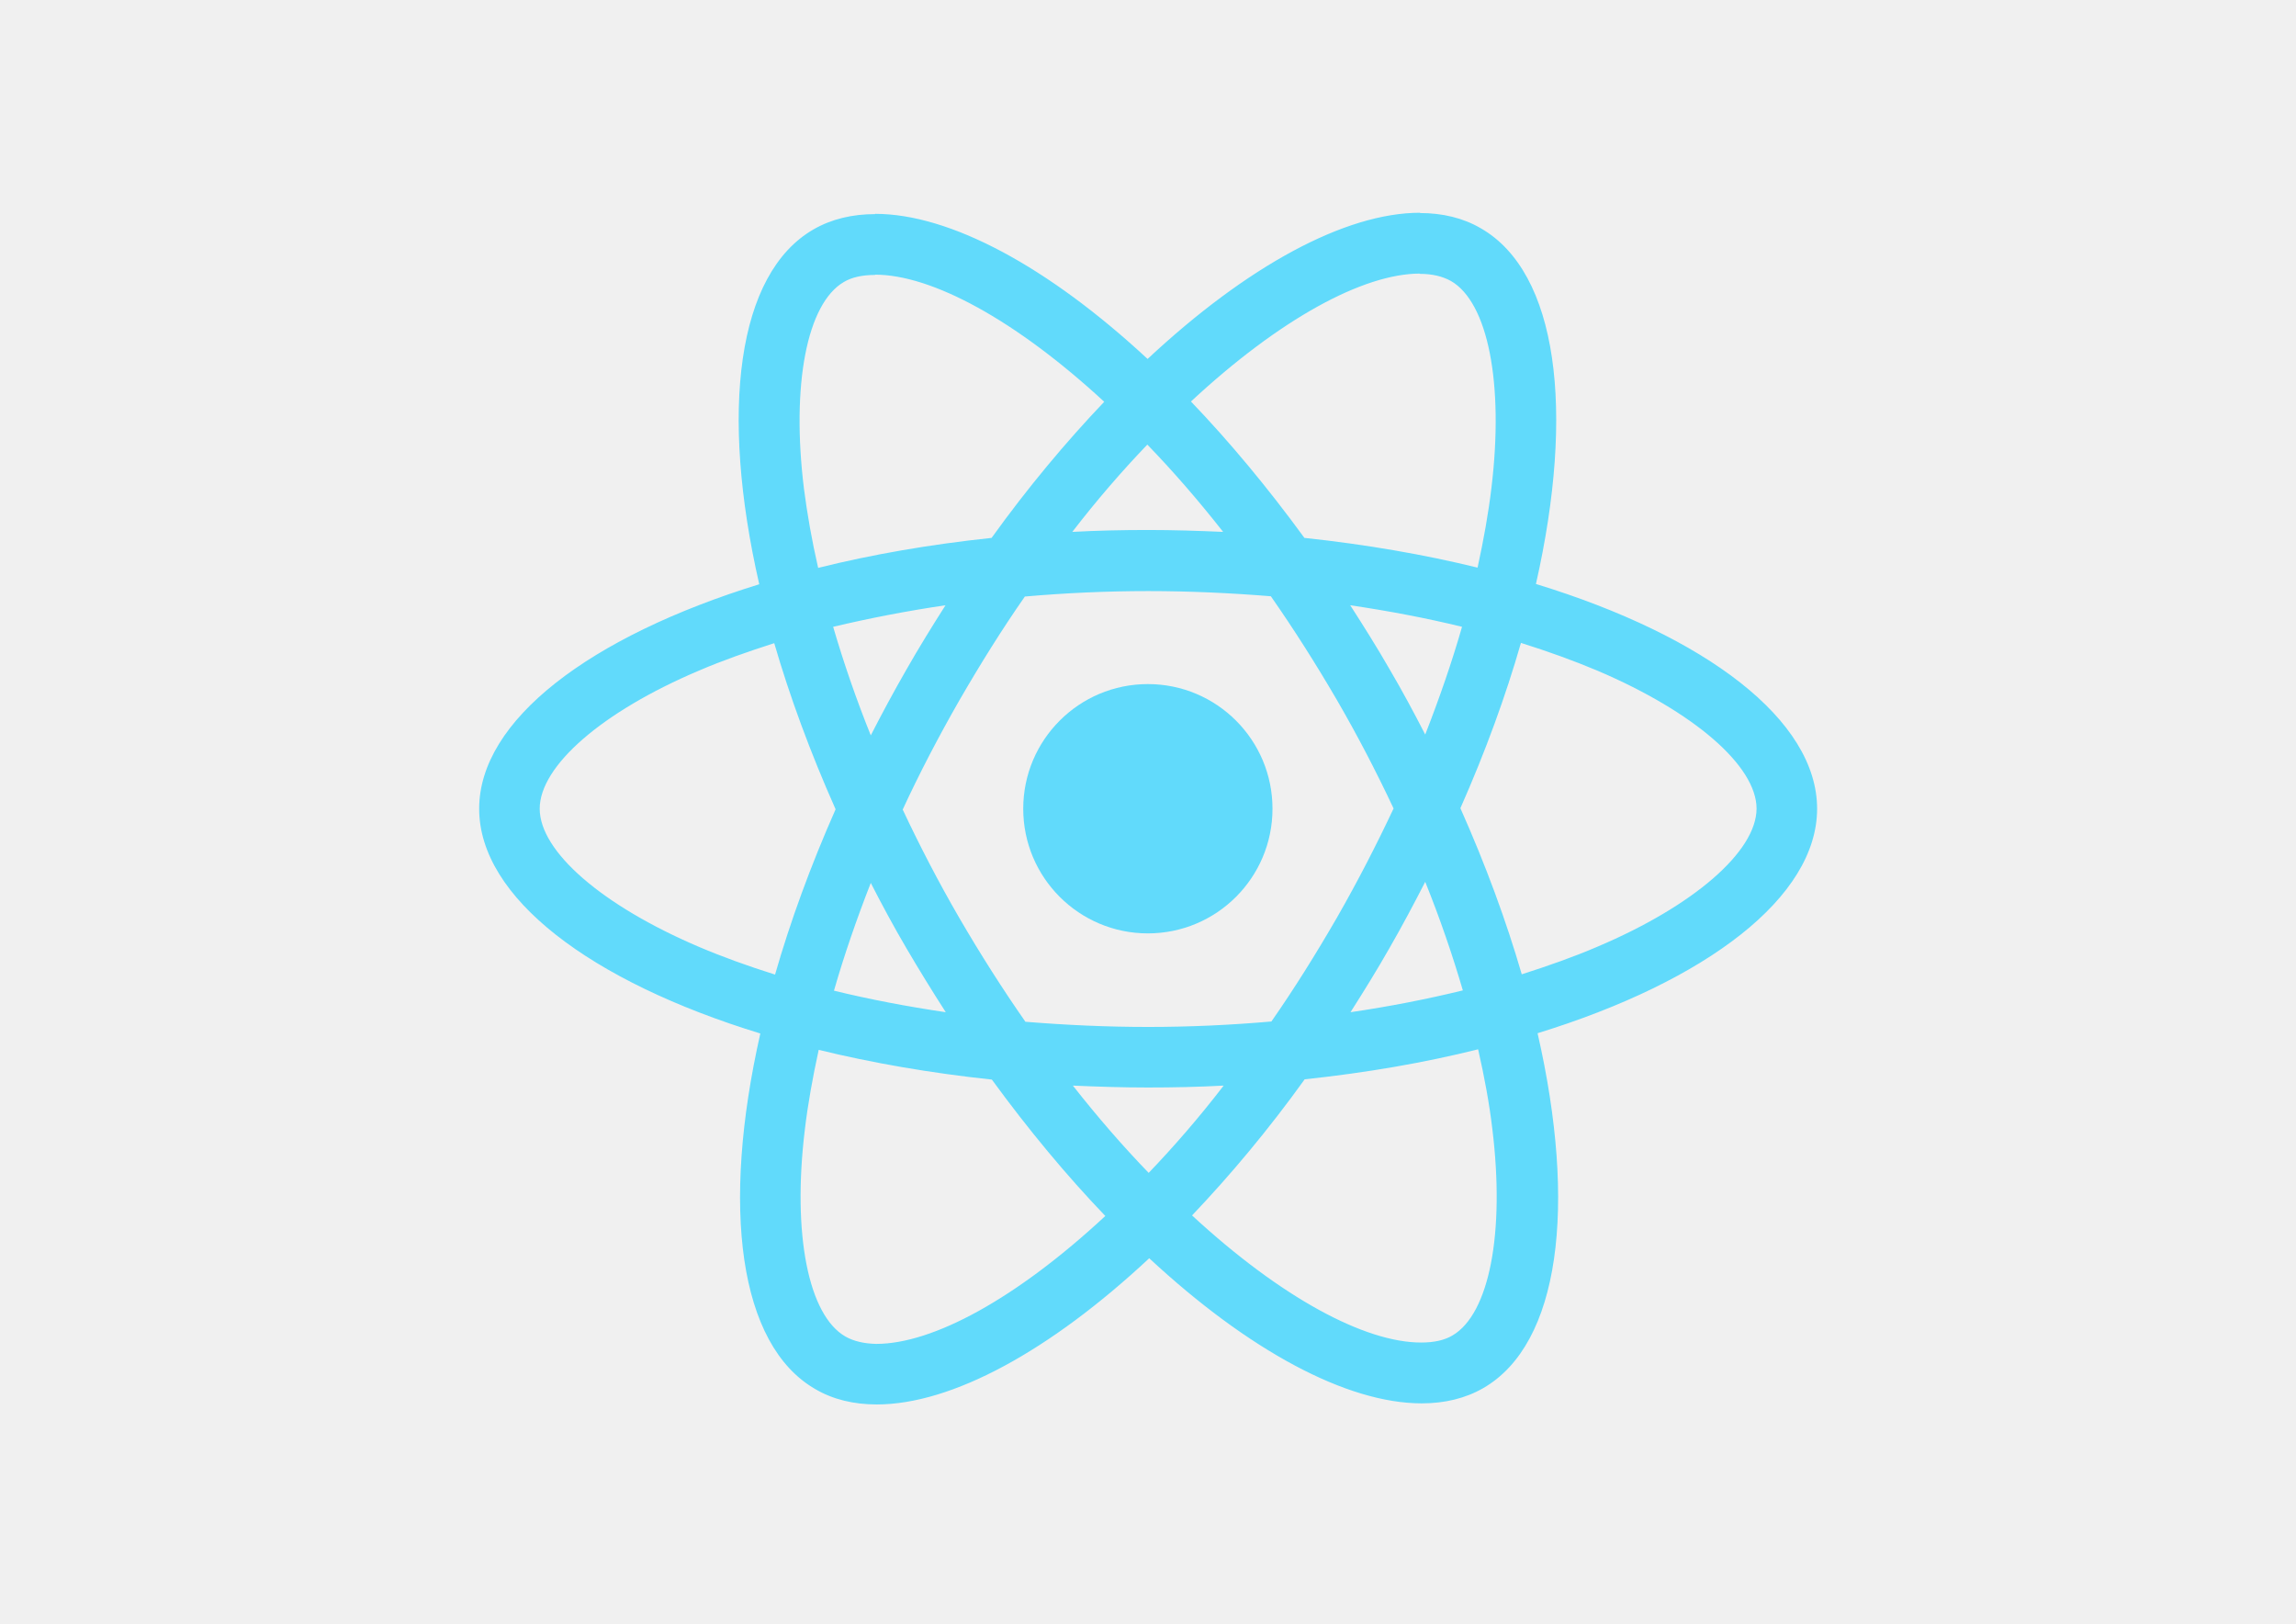
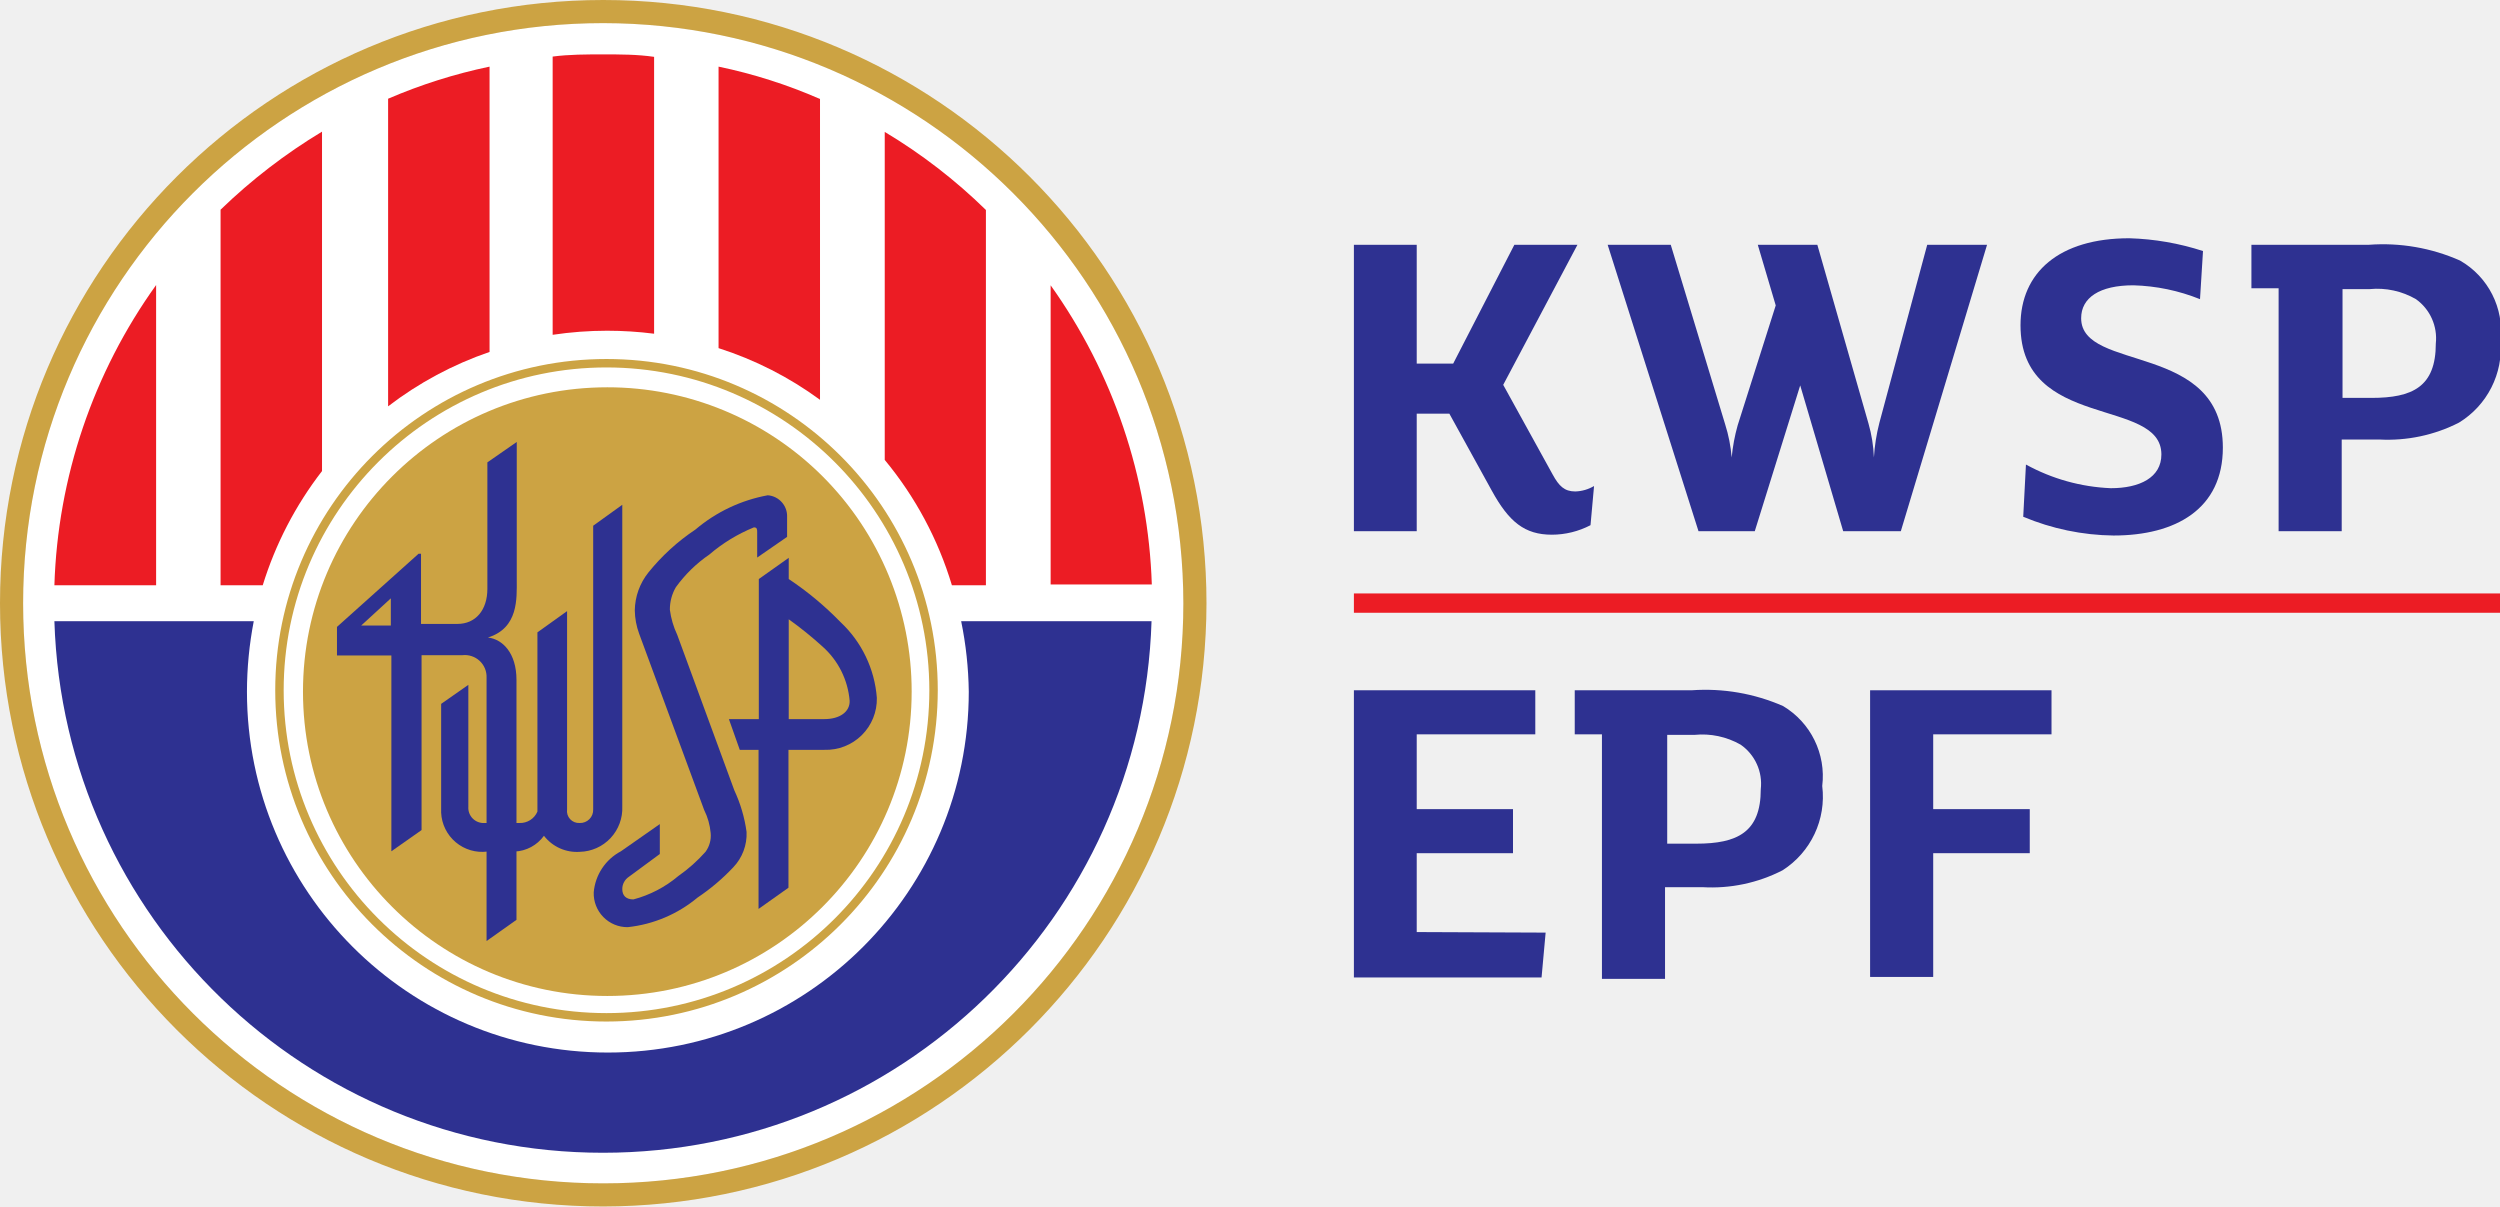
- <svg xmlns="http://www.w3.org/2000/svg" viewBox="0 0 841.9 595.3">
-   <g fill="#61DAFB">
-     <path d="M666.3 296.5c0-32.5-40.7-63.3-103.1-82.4 14.4-63.6 8-114.2-20.2-130.4-6.5-3.8-14.1-5.6-22.4-5.6v22.3c4.6 0 8.3.9 11.4 2.6 13.6 7.8 19.5 37.5 14.9 75.7-1.1 9.4-2.9 19.3-5.1 29.4-19.6-4.8-41-8.5-63.5-10.9-13.5-18.5-27.5-35.3-41.6-50 32.6-30.3 63.2-46.9 84-46.9V78c-27.5 0-63.5 19.6-99.9 53.6-36.4-33.8-72.4-53.2-99.9-53.2v22.3c20.7 0 51.4 16.5 84 46.6-14 14.7-28 31.4-41.3 49.9-22.6 2.4-44 6.1-63.6 11-2.3-10-4-19.7-5.2-29-4.7-38.2 1.1-67.9 14.6-75.8 3-1.8 6.9-2.6 11.5-2.6V78.5c-8.4 0-16 1.8-22.6 5.6-28.1 16.2-34.4 66.7-19.9 130.1-62.2 19.2-102.7 49.9-102.7 82.3 0 32.5 40.7 63.3 103.1 82.4-14.4 63.6-8 114.2 20.2 130.4 6.5 3.8 14.1 5.6 22.5 5.6 27.5 0 63.5-19.6 99.9-53.6 36.4 33.8 72.4 53.2 99.9 53.2 8.4 0 16-1.8 22.6-5.6 28.1-16.2 34.4-66.7 19.9-130.1 62-19.1 102.5-49.9 102.5-82.3zm-130.2-66.7c-3.7 12.9-8.3 26.2-13.5 39.5-4.1-8-8.4-16-13.1-24-4.6-8-9.5-15.8-14.4-23.4 14.2 2.1 27.9 4.7 41 7.9zm-45.8 106.5c-7.8 13.5-15.8 26.3-24.1 38.2-14.9 1.3-30 2-45.2 2-15.1 0-30.2-.7-45-1.9-8.3-11.9-16.4-24.6-24.2-38-7.6-13.1-14.5-26.4-20.8-39.8 6.2-13.4 13.2-26.8 20.7-39.9 7.8-13.5 15.8-26.3 24.1-38.2 14.9-1.3 30-2 45.2-2 15.1 0 30.2.7 45 1.9 8.3 11.9 16.4 24.6 24.2 38 7.6 13.1 14.5 26.4 20.8 39.8-6.3 13.4-13.2 26.8-20.7 39.9zm32.3-13c5.4 13.4 10 26.8 13.8 39.8-13.1 3.2-26.9 5.9-41.2 8 4.9-7.7 9.8-15.6 14.4-23.7 4.6-8 8.9-16.1 13-24.1zM421.2 430c-9.3-9.6-18.6-20.3-27.8-32 9 .4 18.2.7 27.5.7 9.4 0 18.7-.2 27.8-.7-9 11.7-18.3 22.4-27.5 32zm-74.4-58.9c-14.2-2.1-27.9-4.7-41-7.9 3.7-12.9 8.3-26.2 13.5-39.5 4.1 8 8.4 16 13.1 24 4.7 8 9.5 15.8 14.4 23.4zM420.7 163c9.3 9.6 18.6 20.3 27.8 32-9-.4-18.2-.7-27.5-.7-9.4 0-18.7.2-27.8.7 9-11.7 18.3-22.4 27.5-32zm-74 58.9c-4.9 7.7-9.8 15.6-14.4 23.7-4.6 8-8.9 16-13 24-5.4-13.4-10-26.8-13.8-39.8 13.1-3.1 26.9-5.8 41.2-7.9zm-90.5 125.2c-35.4-15.1-58.3-34.9-58.3-50.6 0-15.7 22.9-35.6 58.3-50.6 8.6-3.7 18-7 27.7-10.1 5.7 19.6 13.2 40 22.5 60.9-9.2 20.8-16.6 41.1-22.2 60.6-9.9-3.1-19.3-6.5-28-10.2zM310 490c-13.6-7.8-19.5-37.5-14.9-75.7 1.1-9.4 2.9-19.3 5.1-29.4 19.6 4.8 41 8.5 63.5 10.9 13.5 18.5 27.5 35.3 41.6 50-32.6 30.3-63.2 46.9-84 46.9-4.5-.1-8.3-1-11.3-2.7zm237.2-76.2c4.7 38.2-1.1 67.9-14.6 75.8-3 1.8-6.9 2.6-11.5 2.6-20.7 0-51.4-16.5-84-46.6 14-14.7 28-31.4 41.3-49.9 22.6-2.4 44-6.1 63.6-11 2.3 10.1 4.1 19.8 5.2 29.1zm38.5-66.7c-8.6 3.7-18 7-27.7 10.1-5.7-19.6-13.2-40-22.5-60.9 9.2-20.8 16.6-41.1 22.2-60.6 9.9 3.1 19.3 6.5 28.1 10.2 35.4 15.1 58.3 34.9 58.3 50.6-.1 15.7-23 35.6-58.4 50.6zM320.8 78.4z" />
-     <circle cx="420.9" cy="296.5" r="45.7" />
-     <path d="M520.5 78.1z" />
+ <svg xmlns="http://www.w3.org/2000/svg" id="Layer_1" data-name="Layer 1" viewBox="0 0 91.92 44.36">
+   <defs>
+     <style>.cls-1{fill:#fff;}.cls-2{fill:#cca343;}.cls-3{fill:#ec1c24;}.cls-4{fill:#2e3191;}</style>
+   </defs>
+   <g id="_Group_" data-name="&lt;Group&gt;">
+     <g id="_Group_2" data-name="&lt;Group&gt;">
+       <g id="_Group_3" data-name="&lt;Group&gt;">
+         <g id="_Group_4" data-name="&lt;Group&gt;">
+           <g id="_Group_5" data-name="&lt;Group&gt;">
+             <path id="_Compound_Path_" data-name="&lt;Compound Path&gt;" class="cls-1" d="M22.18.85A21.33,21.33,0,1,0,43.51,22.18,21.36,21.36,0,0,0,22.18.85Z" />
+           </g>
+         </g>
+         <g id="_Group_6" data-name="&lt;Group&gt;">
+           <g id="_Group_7" data-name="&lt;Group&gt;">
+             <path id="_Compound_Path_2" data-name="&lt;Compound Path&gt;" class="cls-2" d="M22.18,44.36A22.18,22.18,0,1,1,44.36,22.18,22.21,22.21,0,0,1,22.18,44.36Zm0-43.51A21.33,21.33,0,1,0,43.51,22.18,21.36,21.36,0,0,0,22.18.85Z" />
+           </g>
+         </g>
+       </g>
+       <g id="_Group_8" data-name="&lt;Group&gt;">
+         <path id="_Path_" data-name="&lt;Path&gt;" class="cls-3" d="M38.63,10.49v11h3.72A20.07,20.07,0,0,0,38.63,10.49Z" />
+         <path id="_Path_2" data-name="&lt;Path&gt;" class="cls-3" d="M36.25,21.52V7.72a20,20,0,0,0-3.72-2.87V16.91A13.16,13.16,0,0,1,35,21.52Z" />
+         <path id="_Path_3" data-name="&lt;Path&gt;" class="cls-3" d="M30.15,3.64a18.86,18.86,0,0,0-3.73-1.19V12.8a13,13,0,0,1,3.73,1.9Z" />
+         <path id="_Path_4" data-name="&lt;Path&gt;" class="cls-3" d="M24.05,12.27V2.09C23.43,2,22.81,2,22.18,2s-1.25,0-1.86.08V12.31a13.57,13.57,0,0,1,2-.15A13.73,13.73,0,0,1,24.05,12.27Z" />
+         <path id="_Path_5" data-name="&lt;Path&gt;" class="cls-3" d="M18,2.45a19.52,19.52,0,0,0-3.73,1.18V14.94a13.1,13.1,0,0,1,3.73-2Z" />
+         <path id="_Path_6" data-name="&lt;Path&gt;" class="cls-3" d="M11.84,4.84A20.8,20.8,0,0,0,8.11,7.71V21.52H9.66a13.24,13.24,0,0,1,2.18-4.2Z" />
+         <path id="_Path_7" data-name="&lt;Path&gt;" class="cls-3" d="M5.74,10.48A20,20,0,0,0,2,21.52H5.74Z" />
+       </g>
+       <path id="_Path_8" data-name="&lt;Path&gt;" class="cls-4" d="M35.62,25.43a13.27,13.27,0,0,1-26.54,0,13.79,13.79,0,0,1,.25-2.59H2a20.18,20.18,0,0,0,40.34,0h-7A13.79,13.79,0,0,1,35.62,25.43Z" />
+       <g id="_Group_9" data-name="&lt;Group&gt;">
+         <g id="_Group_10" data-name="&lt;Group&gt;">
+           <g id="_Group_11" data-name="&lt;Group&gt;">
+             <path id="_Compound_Path_3" data-name="&lt;Compound Path&gt;" class="cls-2" d="M22.3,37.56A12.18,12.18,0,1,1,34.48,25.38,12.19,12.19,0,0,1,22.3,37.56Zm0-24.05A11.87,11.87,0,1,0,34.17,25.38,11.88,11.88,0,0,0,22.3,13.51Z" />
+           </g>
+         </g>
+         <g id="_Group_12" data-name="&lt;Group&gt;">
+           <path id="_Path_9" data-name="&lt;Path&gt;" class="cls-2" d="M33.52,25.43A11.19,11.19,0,1,1,22.33,14.24,11.18,11.18,0,0,1,33.52,25.43Z" />
+           <g id="_Group_13" data-name="&lt;Group&gt;">
+             <path id="_Compound_Path_4" data-name="&lt;Compound Path&gt;" class="cls-4" d="M30.9,22.87A11.64,11.64,0,0,0,29,21.29v-.78l-1.1.78v5.15H26.8l.4,1.13h.69v5.85l1.1-.78V27.57h1.32a1.87,1.87,0,0,0,1.93-1.91A4.25,4.25,0,0,0,30.9,22.87Zm-.59,3.57H29V22.77a13.76,13.76,0,0,1,1.24,1,3,3,0,0,1,1,2C31.25,26.17,30.88,26.44,30.31,26.44Z" />
+             <path id="_Compound_Path_5" data-name="&lt;Compound Path&gt;" class="cls-4" d="M19,21.32V16.25L17.92,17v4.65c0,.78-.43,1.29-1.1,1.29H15.48V20.36h-.09l-3,2.69v1.05h2v7.2l1.11-.78V24.09H17a.8.8,0,0,1,.89.83V34.6l1.1-.78V25c0-1-.52-1.5-1.05-1.56C19.07,23.09,19,22,19,21.32ZM13.28,23l1.09-1v1Z" />
+             <path id="_Path_10" data-name="&lt;Path&gt;" class="cls-4" d="M21.81,19.33V29.76a.48.48,0,0,1-.5.5.44.44,0,0,1-.46-.5V22.47l-1.09.78v6.59h0a.69.69,0,0,1-.66.42H17.81a.56.56,0,0,1-.59-.6V25.18l-1,.7v4a1.51,1.51,0,0,0,1.7,1.43h1A1.4,1.4,0,0,0,20,30.73a1.53,1.53,0,0,0,1.32.59,1.6,1.6,0,0,0,1.56-1.67V18.56Z" />
+             <path id="_Path_11" data-name="&lt;Path&gt;" class="cls-4" d="M22.88,32.69c0,.24.14.38.41.38a4.25,4.25,0,0,0,1.65-.86,5.71,5.71,0,0,0,1-.89,1,1,0,0,0,.19-.69,2.36,2.36,0,0,0-.24-.85L23.5,23.3a2.6,2.6,0,0,1-.16-.86,2.28,2.28,0,0,1,.5-1.39,7.71,7.71,0,0,1,1.73-1.58,5.7,5.7,0,0,1,2.66-1.26.77.77,0,0,1,.71.8v.73l-1.1.76v-.93c0-.1,0-.18-.12-.18a6,6,0,0,0-1.64,1,5,5,0,0,0-1.23,1.2,1.62,1.62,0,0,0-.22.83,3.08,3.08,0,0,0,.27.92L27,29.06a5.32,5.32,0,0,1,.45,1.53,1.77,1.77,0,0,1-.49,1.3A7.63,7.63,0,0,1,25.65,33a4.81,4.81,0,0,1-2.57,1.09,1.24,1.24,0,0,1-1.25-1.28,1.89,1.89,0,0,1,1-1.51l1.43-1V31.4l-1.14.84a.54.54,0,0,0-.24.45" />
+           </g>
+         </g>
+       </g>
+     </g>
+     <g id="_Group_14" data-name="&lt;Group&gt;">
+       <g id="_Group_15" data-name="&lt;Group&gt;">
+         <g id="_Group_16" data-name="&lt;Group&gt;">
+           <path id="_Compound_Path_6" data-name="&lt;Compound Path&gt;" class="cls-4" d="M58.48,19.31a3.09,3.09,0,0,1-1.42.35c-1,0-1.58-.47-2.21-1.62l-1.56-2.83h-1.2v4.32H49.78V9h2.31v4.37h1.34L55.68,9H58l-2.73,5.15,1.82,3.3c.23.42.43.62.83.62a1.44,1.44,0,0,0,.69-.2Z" />
+         </g>
+         <g id="_Group_17" data-name="&lt;Group&gt;">
+           <path id="_Compound_Path_7" data-name="&lt;Compound Path&gt;" class="cls-4" d="M73.06,9,69.89,19.53H67.77l-1.58-5.36-1.67,5.36H62.45L59.11,9h2.32l2,6.6a5.48,5.48,0,0,1,.24,1.22h0a6.69,6.69,0,0,1,.22-1.18l1.4-4.41L64.63,9h2.19l1.88,6.57a5.26,5.26,0,0,1,.2,1.25h0a6.72,6.72,0,0,1,.2-1.27L70.86,9Z" />
+         </g>
+         <g id="_Group_18" data-name="&lt;Group&gt;">
+           <path id="_Compound_Path_8" data-name="&lt;Compound Path&gt;" class="cls-4" d="M77.71,19.69A8.85,8.85,0,0,1,74.39,19l.1-1.92a7.08,7.08,0,0,0,3.12.87c1.06,0,1.86-.39,1.86-1.24,0-2.12-5.18-.87-5.18-4.75,0-1.94,1.42-3.2,4-3.2A9.68,9.68,0,0,1,81,9.23L80.89,11a7.07,7.07,0,0,0-2.45-.51c-1.25,0-1.92.46-1.92,1.21,0,2,5.21.85,5.21,4.76C81.73,18.71,80,19.69,77.71,19.69Z" />
+         </g>
+         <g id="_Group_19" data-name="&lt;Group&gt;">
+           <path id="_Compound_Path_9" data-name="&lt;Compound Path&gt;" class="cls-4" d="M90.41,15.54a5.77,5.77,0,0,1-2.93.62H86.1v3.37H83.78V10.6h-1V9h4.32a7,7,0,0,1,3.35.58,3,3,0,0,1,1.49,2.94A3.22,3.22,0,0,1,90.41,15.54ZM88.83,11a2.84,2.84,0,0,0-1.7-.37h-1v4h1.06c1.52,0,2.37-.41,2.37-2A1.77,1.77,0,0,0,88.83,11Z" />
+         </g>
+       </g>
+       <g id="_Group_20" data-name="&lt;Group&gt;">
+         <g id="_Group_21" data-name="&lt;Group&gt;">
+           <path id="_Compound_Path_10" data-name="&lt;Compound Path&gt;" class="cls-4" d="M56.83,34.29l-.15,1.65h-6.9V25.38h6.67V27H52.09v2.75h3.54v1.62H52.09v2.9Z" />
+         </g>
+         <g id="_Group_22" data-name="&lt;Group&gt;">
+           <path id="_Compound_Path_11" data-name="&lt;Compound Path&gt;" class="cls-4" d="M65.54,32a5.71,5.71,0,0,1-2.94.62H61.22v3.37H58.9V27h-1V25.38H62.2a7.12,7.12,0,0,1,3.36.58A3,3,0,0,1,67,28.9,3.21,3.21,0,0,1,65.54,32ZM64,27.38a2.85,2.85,0,0,0-1.7-.36h-1v4h1.07c1.51,0,2.37-.42,2.37-2A1.75,1.75,0,0,0,64,27.38Z" />
+         </g>
+         <g id="_Group_23" data-name="&lt;Group&gt;">
+           <path id="_Compound_Path_12" data-name="&lt;Compound Path&gt;" class="cls-4" d="M75.43,27H71.08v2.75h3.55v1.62H71.08v4.55H68.76V25.38h6.67Z" />
+         </g>
+       </g>
+       <g id="_Group_24" data-name="&lt;Group&gt;">
+         <rect id="_Path_12" data-name="&lt;Path&gt;" class="cls-3" x="49.78" y="21.82" width="42.14" height="0.71" />
+       </g>
+     </g>
  </g>
</svg>
